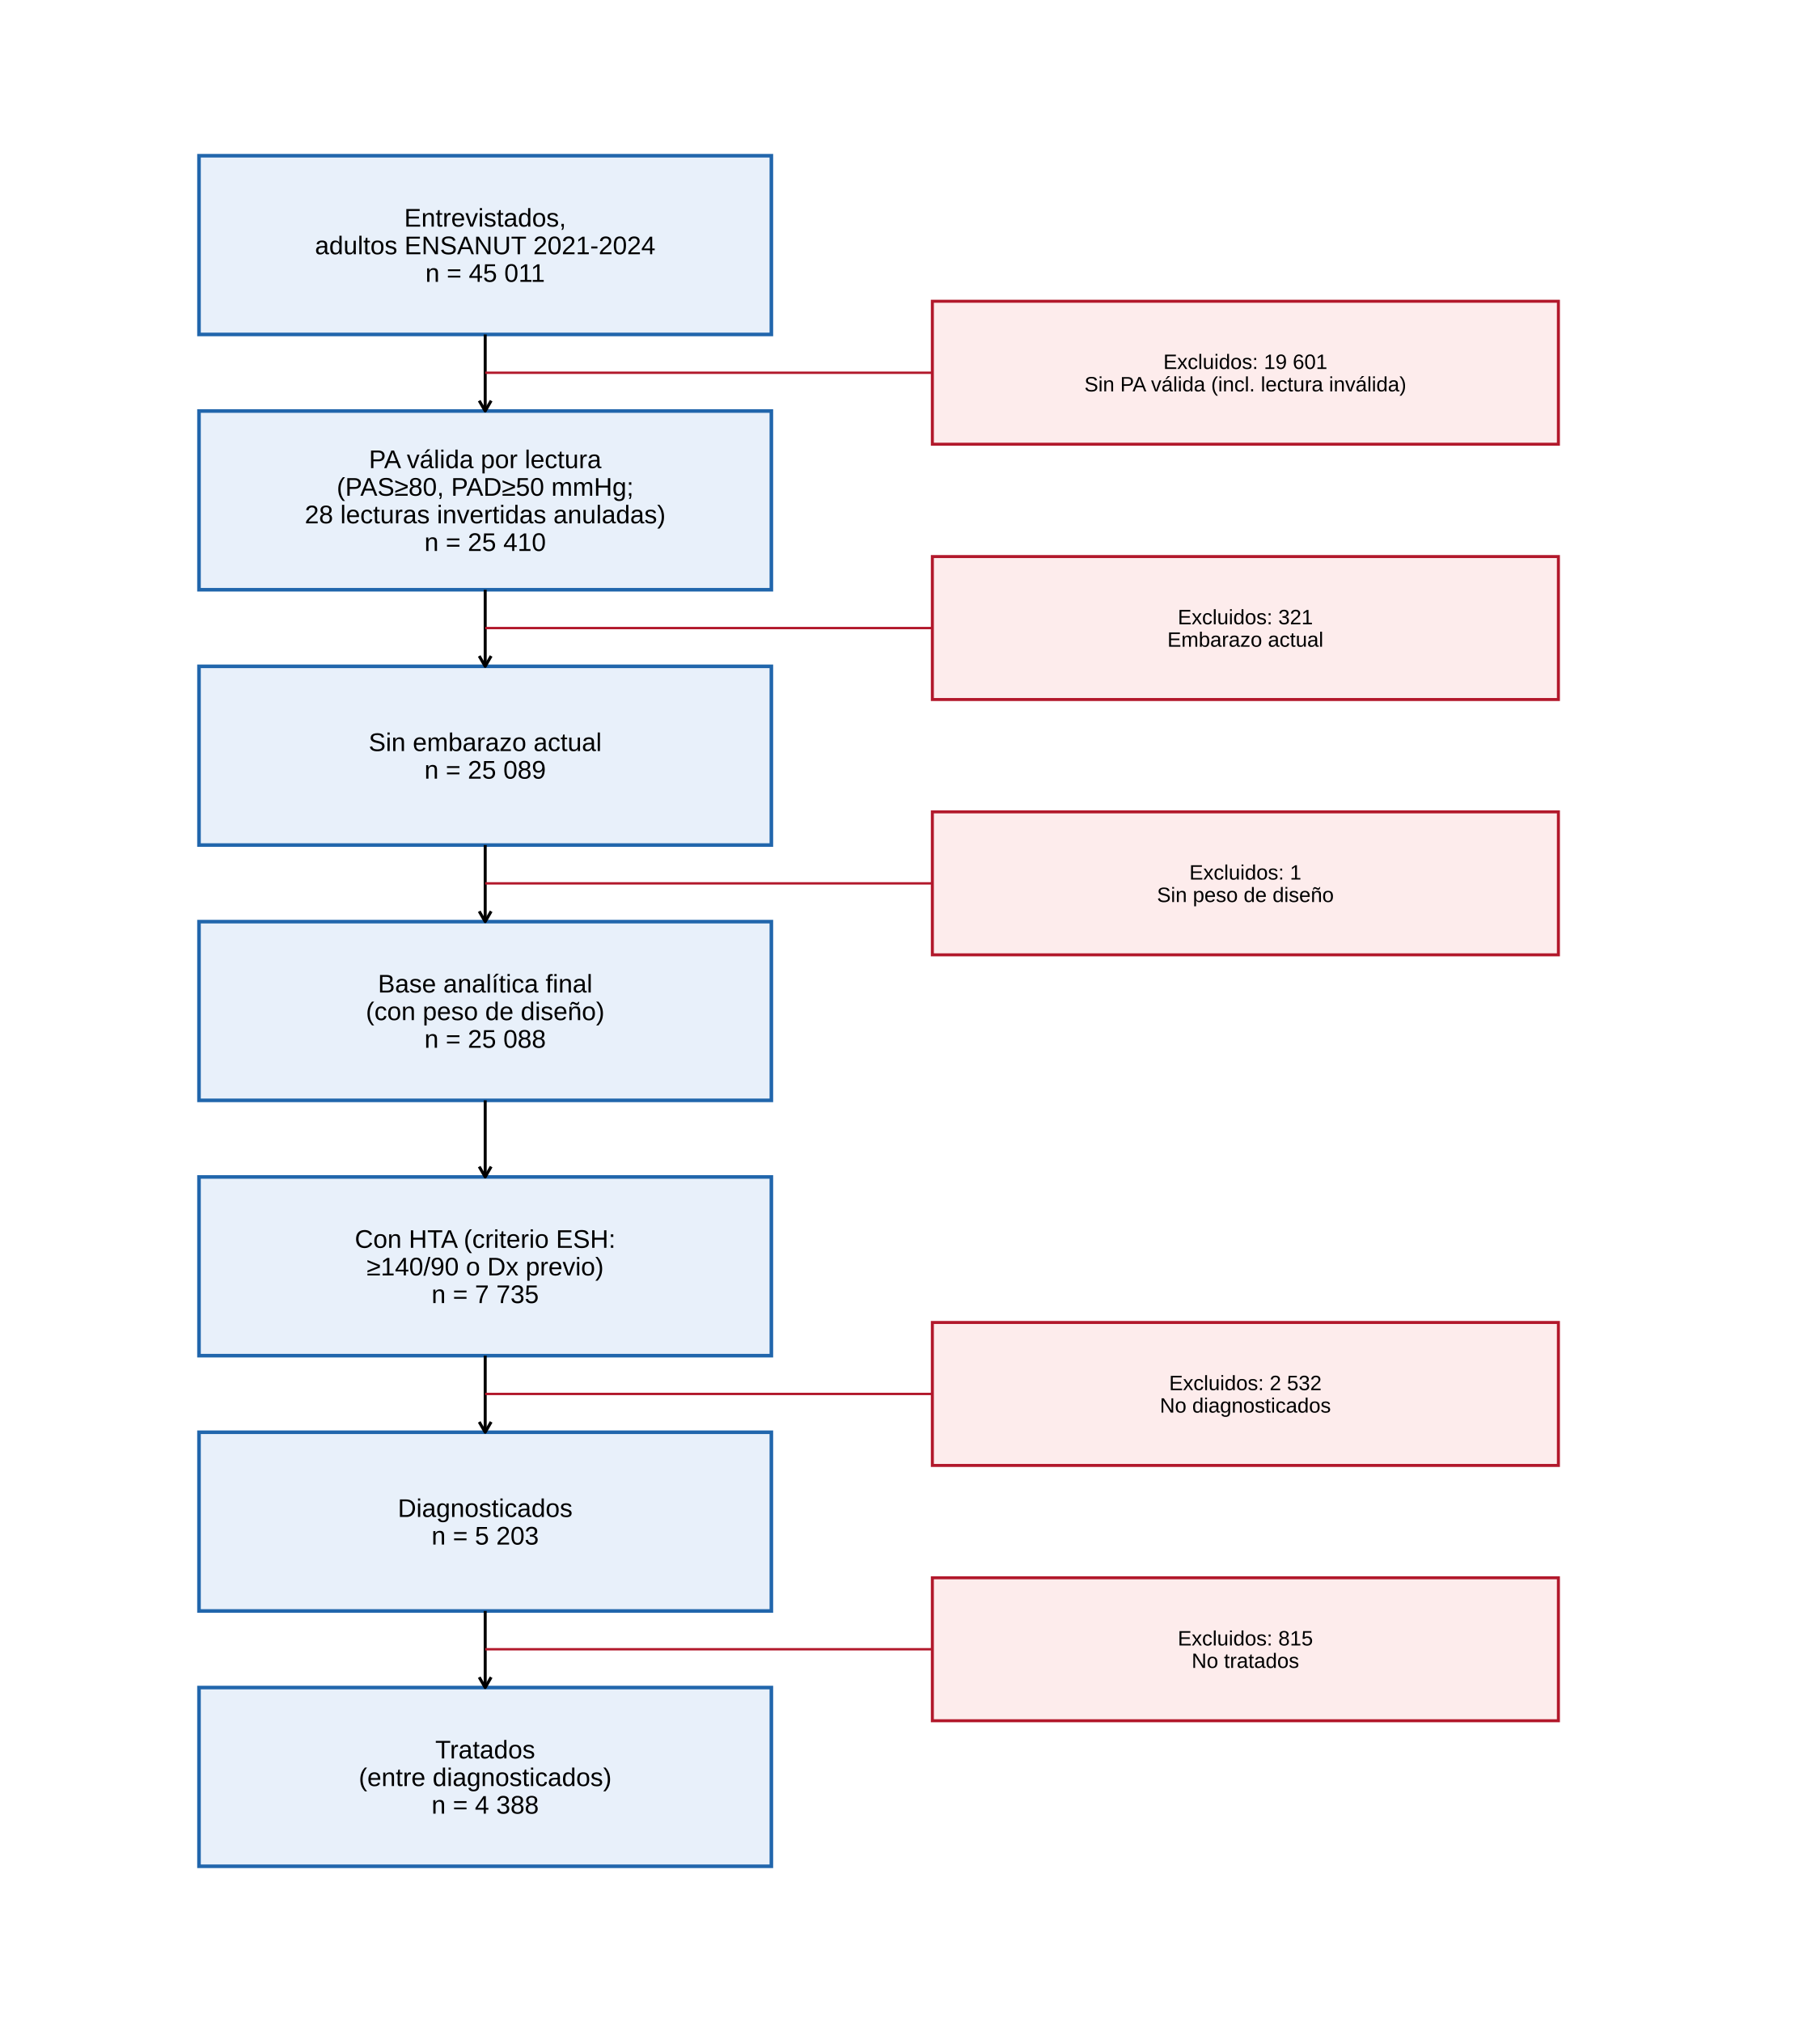
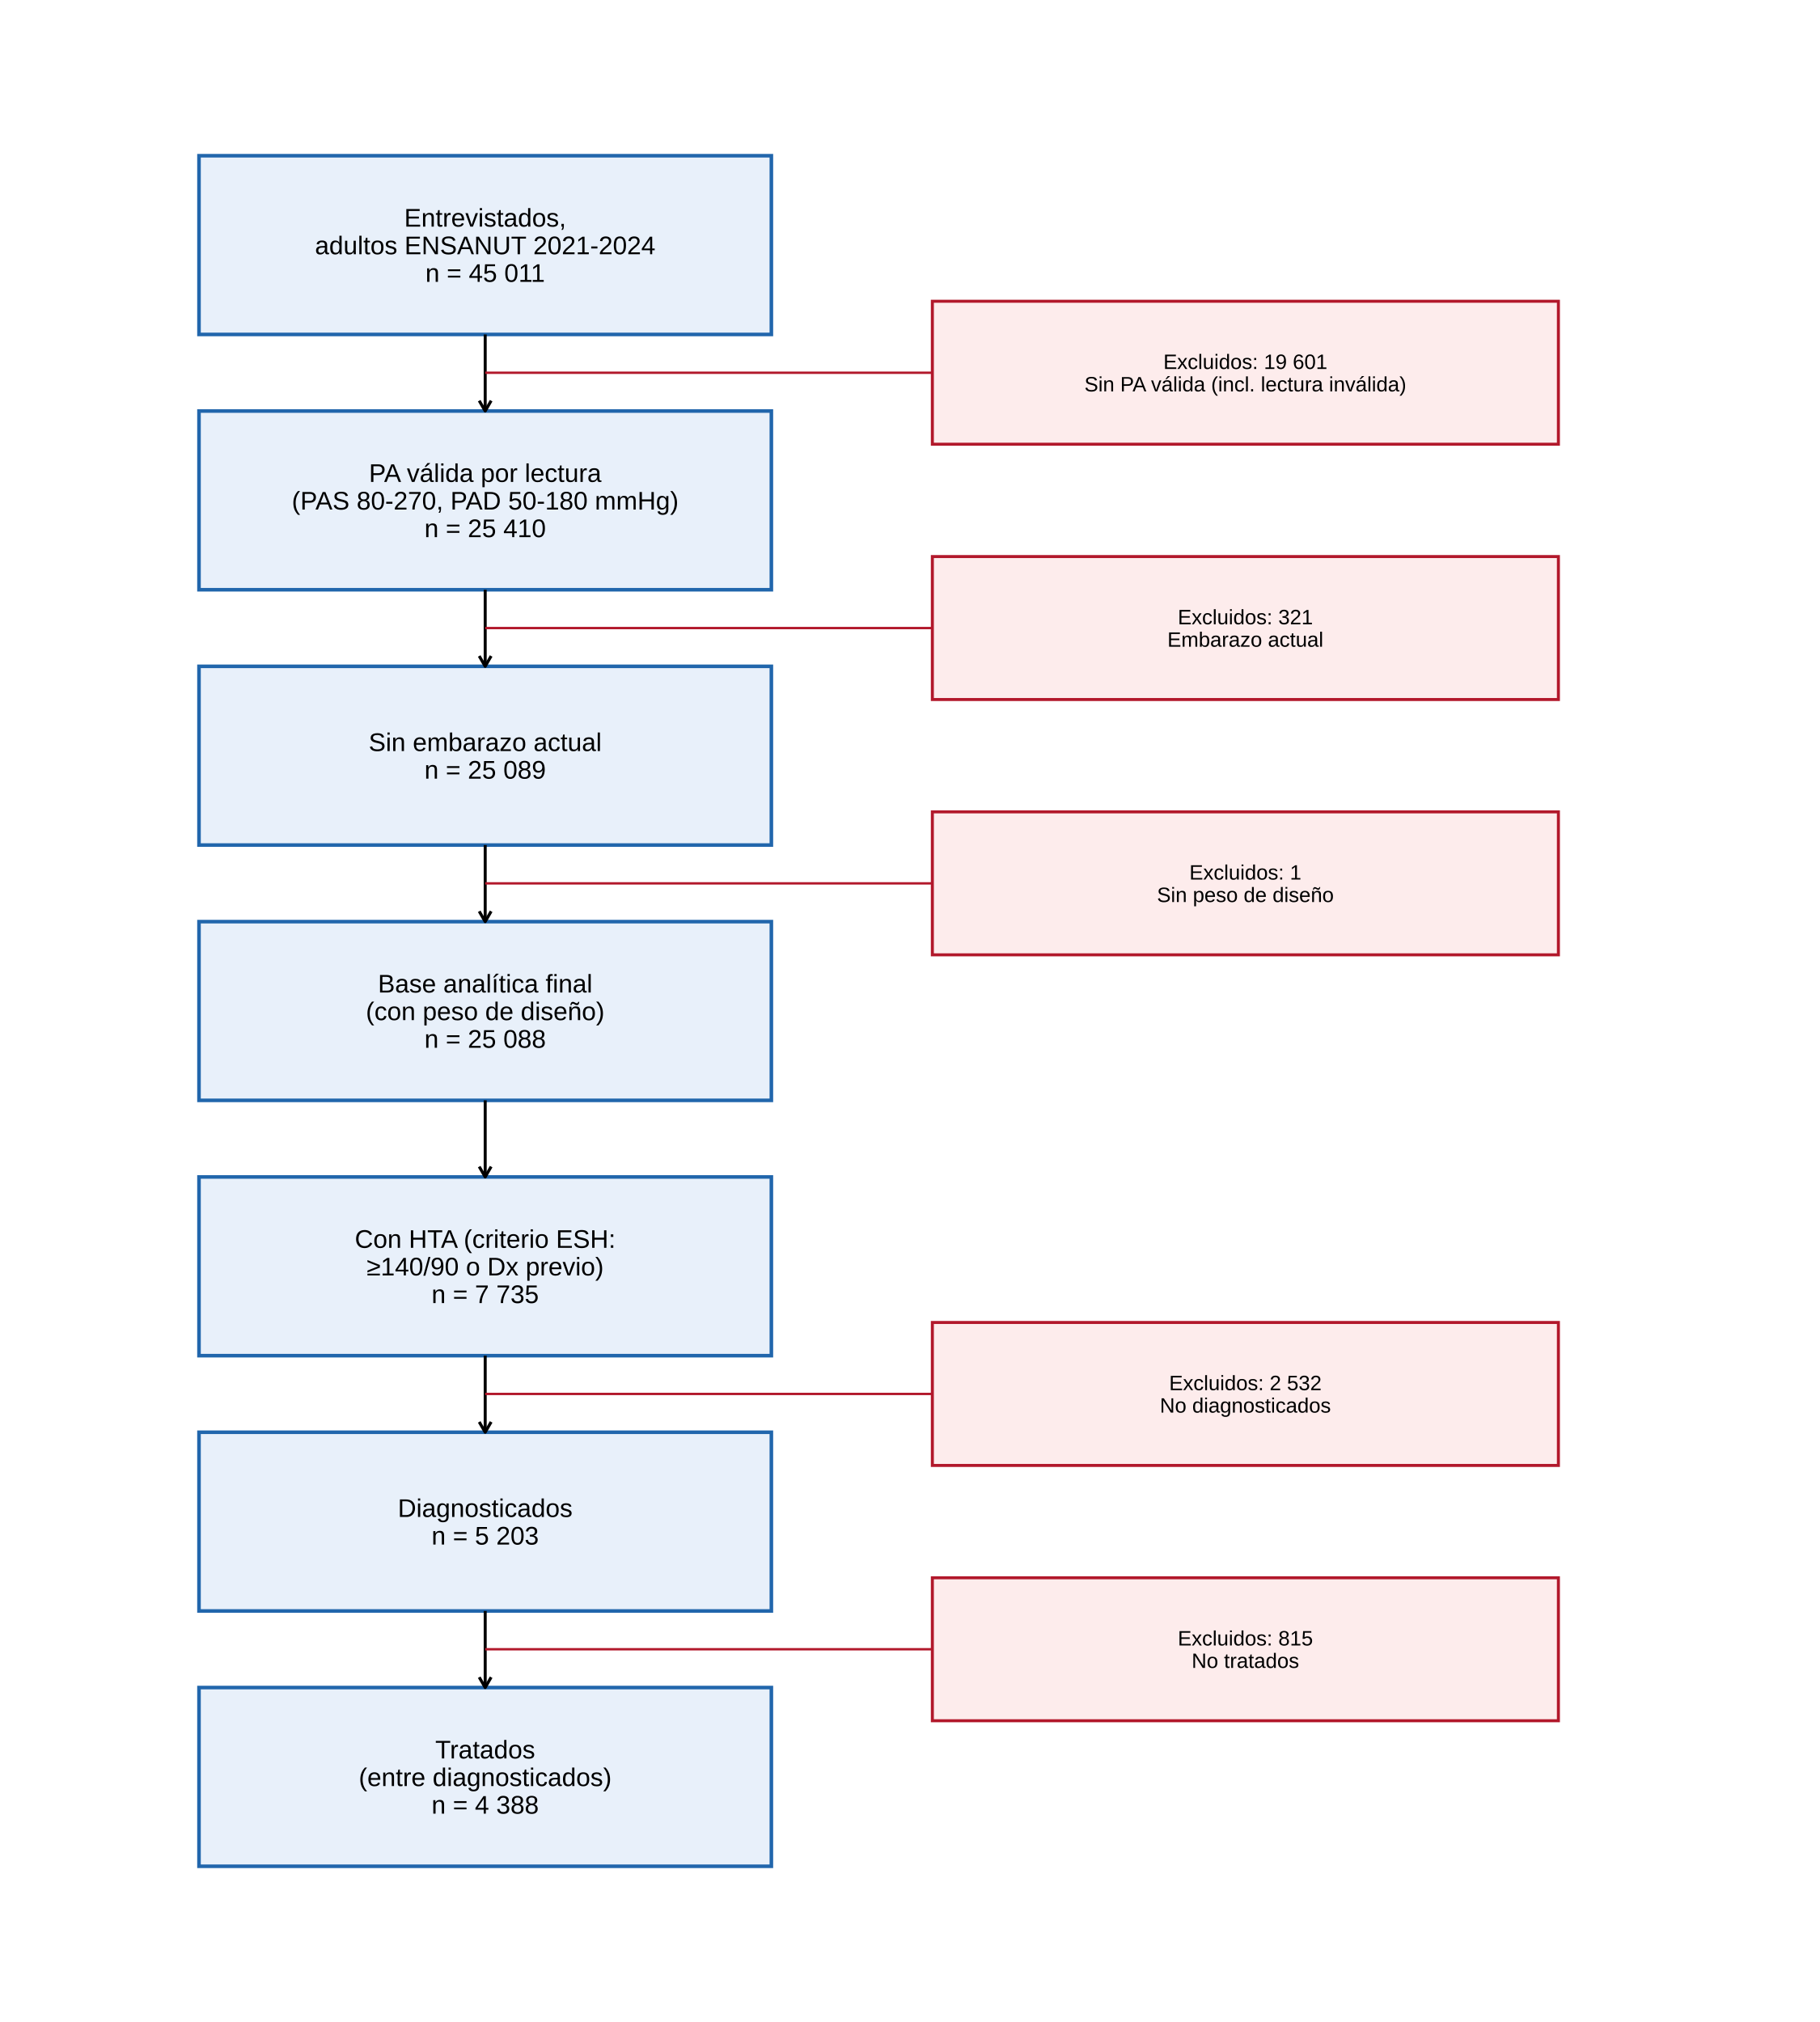
<svg xmlns="http://www.w3.org/2000/svg" width="648.00pt" height="720.00pt" viewBox="0 0 648.00 720.00">
  <g class="svglite">
    <defs>
      <style type="text/css">
    .svglite line, .svglite polyline, .svglite polygon, .svglite path, .svglite rect, .svglite circle {
      fill: none;
      stroke: #000000;
      stroke-linecap: round;
      stroke-linejoin: round;
      stroke-miterlimit: 10.00;
    }
    .svglite text {
      white-space: pre;
    }
    .svglite g.glyphgroup path {
      fill: inherit;
      stroke: none;
    }
  </style>
    </defs>
    <rect width="100%" height="100%" style="stroke: none; fill: #FFFFFF;" />
    <defs>
      <clipPath id="cpMC4wMHw2NDguMDB8MC4wMHw3MjAuMDA=">
        <rect x="0.00" y="0.00" width="648.00" height="720.00" />
      </clipPath>
    </defs>
    <g clip-path="url(#cpMC4wMHw2NDguMDB8MC4wMHw3MjAuMDA=)">
      <rect x="0.00" y="0.00" width="648.00" height="720.00" style="stroke-width: 0.00; stroke: none;" />
      <rect x="70.85" y="55.45" width="203.79" height="63.64" style="stroke-width: 1.28; stroke: #2166AC; stroke-linecap: butt; stroke-linejoin: miter; fill: #E8F0FA;" />
      <rect x="70.85" y="146.36" width="203.79" height="63.64" style="stroke-width: 1.28; stroke: #2166AC; stroke-linecap: butt; stroke-linejoin: miter; fill: #E8F0FA;" />
      <rect x="70.85" y="237.27" width="203.79" height="63.64" style="stroke-width: 1.28; stroke: #2166AC; stroke-linecap: butt; stroke-linejoin: miter; fill: #E8F0FA;" />
      <rect x="70.85" y="328.18" width="203.79" height="63.64" style="stroke-width: 1.28; stroke: #2166AC; stroke-linecap: butt; stroke-linejoin: miter; fill: #E8F0FA;" />
      <rect x="70.85" y="419.09" width="203.79" height="63.64" style="stroke-width: 1.28; stroke: #2166AC; stroke-linecap: butt; stroke-linejoin: miter; fill: #E8F0FA;" />
      <rect x="70.85" y="510.00" width="203.79" height="63.64" style="stroke-width: 1.28; stroke: #2166AC; stroke-linecap: butt; stroke-linejoin: miter; fill: #E8F0FA;" />
      <rect x="70.85" y="600.91" width="203.79" height="63.64" style="stroke-width: 1.28; stroke: #2166AC; stroke-linecap: butt; stroke-linejoin: miter; fill: #E8F0FA;" />
      <text x="172.75" y="80.69" text-anchor="middle" style="font-size: 9.10px; font-family: &quot;Arial&quot;;" textLength="57.66px" lengthAdjust="spacingAndGlyphs">Entrevistados,</text>
      <text x="172.75" y="90.53" text-anchor="middle" style="font-size: 9.10px; font-family: &quot;Arial&quot;;" textLength="121.20px" lengthAdjust="spacingAndGlyphs">adultos ENSANUT 2021-2024</text>
      <text x="172.75" y="100.36" text-anchor="middle" style="font-size: 9.10px; font-family: &quot;Arial&quot;;" textLength="42.61px" lengthAdjust="spacingAndGlyphs">n = 45 011</text>
-       <text x="172.75" y="166.69" text-anchor="middle" style="font-size: 9.10px; font-family: &quot;Arial&quot;;" textLength="82.78px" lengthAdjust="spacingAndGlyphs">PA válida por lectura</text>
-       <text x="172.75" y="176.52" text-anchor="middle" style="font-size: 9.10px; font-family: &quot;Arial&quot;;" textLength="105.69px" lengthAdjust="spacingAndGlyphs">(PAS≥80, PAD≥50 mmHg;</text>
-       <text x="172.75" y="186.35" text-anchor="middle" style="font-size: 9.10px; font-family: &quot;Arial&quot;;" textLength="128.48px" lengthAdjust="spacingAndGlyphs">28 lecturas invertidas anuladas)</text>
-       <text x="172.75" y="196.19" text-anchor="middle" style="font-size: 9.10px; font-family: &quot;Arial&quot;;" textLength="43.28px" lengthAdjust="spacingAndGlyphs">n = 25 410</text>
+       <text x="172.75" y="171.60" text-anchor="middle" style="font-size: 9.10px; font-family: &quot;Arial&quot;;" textLength="82.78px" lengthAdjust="spacingAndGlyphs">PA válida por lectura</text>
+       <text x="172.75" y="181.44" text-anchor="middle" style="font-size: 9.10px; font-family: &quot;Arial&quot;;" textLength="137.72px" lengthAdjust="spacingAndGlyphs">(PAS 80-270, PAD 50-180 mmHg)</text>
+       <text x="172.75" y="191.27" text-anchor="middle" style="font-size: 9.10px; font-family: &quot;Arial&quot;;" textLength="43.28px" lengthAdjust="spacingAndGlyphs">n = 25 410</text>
      <text x="172.75" y="267.43" text-anchor="middle" style="font-size: 9.10px; font-family: &quot;Arial&quot;;" textLength="82.95px" lengthAdjust="spacingAndGlyphs">Sin embarazo actual</text>
      <text x="172.75" y="277.26" text-anchor="middle" style="font-size: 9.10px; font-family: &quot;Arial&quot;;" textLength="43.28px" lengthAdjust="spacingAndGlyphs">n = 25 089</text>
      <text x="172.75" y="353.42" text-anchor="middle" style="font-size: 9.10px; font-family: &quot;Arial&quot;;" textLength="76.38px" lengthAdjust="spacingAndGlyphs">Base analítica final</text>
      <text x="172.75" y="363.25" text-anchor="middle" style="font-size: 9.10px; font-family: &quot;Arial&quot;;" textLength="85.00px" lengthAdjust="spacingAndGlyphs">(con peso de diseño)</text>
      <text x="172.75" y="373.09" text-anchor="middle" style="font-size: 9.10px; font-family: &quot;Arial&quot;;" textLength="43.28px" lengthAdjust="spacingAndGlyphs">n = 25 088</text>
      <text x="172.75" y="444.33" text-anchor="middle" style="font-size: 9.10px; font-family: &quot;Arial&quot;;" textLength="92.84px" lengthAdjust="spacingAndGlyphs">Con HTA (criterio ESH:</text>
      <text x="172.75" y="454.16" text-anchor="middle" style="font-size: 9.10px; font-family: &quot;Arial&quot;;" textLength="84.41px" lengthAdjust="spacingAndGlyphs">≥140/90 o Dx previo)</text>
      <text x="172.75" y="464.00" text-anchor="middle" style="font-size: 9.10px; font-family: &quot;Arial&quot;;" textLength="38.22px" lengthAdjust="spacingAndGlyphs">n = 7 735</text>
      <text x="172.75" y="540.16" text-anchor="middle" style="font-size: 9.10px; font-family: &quot;Arial&quot;;" textLength="62.20px" lengthAdjust="spacingAndGlyphs">Diagnosticados</text>
      <text x="172.75" y="549.99" text-anchor="middle" style="font-size: 9.10px; font-family: &quot;Arial&quot;;" textLength="38.22px" lengthAdjust="spacingAndGlyphs">n = 5 203</text>
      <text x="172.75" y="626.15" text-anchor="middle" style="font-size: 9.10px; font-family: &quot;Arial&quot;;" textLength="35.58px" lengthAdjust="spacingAndGlyphs">Tratados</text>
      <text x="172.75" y="635.98" text-anchor="middle" style="font-size: 9.10px; font-family: &quot;Arial&quot;;" textLength="90.05px" lengthAdjust="spacingAndGlyphs">(entre diagnosticados)</text>
      <text x="172.75" y="645.81" text-anchor="middle" style="font-size: 9.10px; font-family: &quot;Arial&quot;;" textLength="38.22px" lengthAdjust="spacingAndGlyphs">n = 4 388</text>
      <line x1="172.75" y1="119.09" x2="172.75" y2="146.36" style="stroke-width: 1.07; stroke-linecap: butt;" />
      <polyline points="170.62,142.68 172.75,146.36 174.87,142.68 " style="stroke-width: 1.07; stroke-linecap: butt;" />
      <line x1="172.75" y1="210.00" x2="172.75" y2="237.27" style="stroke-width: 1.07; stroke-linecap: butt;" />
      <polyline points="170.62,233.59 172.75,237.27 174.87,233.59 " style="stroke-width: 1.07; stroke-linecap: butt;" />
      <line x1="172.75" y1="300.91" x2="172.75" y2="328.18" style="stroke-width: 1.07; stroke-linecap: butt;" />
      <polyline points="170.62,324.50 172.75,328.18 174.87,324.50 " style="stroke-width: 1.07; stroke-linecap: butt;" />
      <line x1="172.75" y1="391.82" x2="172.75" y2="419.09" style="stroke-width: 1.07; stroke-linecap: butt;" />
      <polyline points="170.62,415.41 172.75,419.09 174.87,415.41 " style="stroke-width: 1.07; stroke-linecap: butt;" />
      <line x1="172.75" y1="482.73" x2="172.75" y2="510.00" style="stroke-width: 1.07; stroke-linecap: butt;" />
      <polyline points="170.62,506.32 172.75,510.00 174.87,506.32 " style="stroke-width: 1.07; stroke-linecap: butt;" />
      <line x1="172.75" y1="573.64" x2="172.75" y2="600.91" style="stroke-width: 1.07; stroke-linecap: butt;" />
      <polyline points="170.62,597.23 172.75,600.91 174.87,597.23 " style="stroke-width: 1.07; stroke-linecap: butt;" />
      <line x1="172.75" y1="132.73" x2="331.96" y2="132.73" style="stroke-width: 0.85; stroke: #B2182B; stroke-linecap: butt;" />
      <line x1="172.75" y1="223.64" x2="331.96" y2="223.64" style="stroke-width: 0.85; stroke: #B2182B; stroke-linecap: butt;" />
      <line x1="172.75" y1="314.55" x2="331.96" y2="314.55" style="stroke-width: 0.85; stroke: #B2182B; stroke-linecap: butt;" />
      <line x1="172.75" y1="496.36" x2="331.96" y2="496.36" style="stroke-width: 0.85; stroke: #B2182B; stroke-linecap: butt;" />
      <line x1="172.75" y1="587.27" x2="331.96" y2="587.27" style="stroke-width: 0.85; stroke: #B2182B; stroke-linecap: butt;" />
      <rect x="331.96" y="107.27" width="222.90" height="50.91" style="stroke-width: 1.07; stroke: #B2182B; stroke-linecap: butt; stroke-linejoin: miter; fill: #FDECEC;" />
      <rect x="331.96" y="198.18" width="222.90" height="50.91" style="stroke-width: 1.07; stroke: #B2182B; stroke-linecap: butt; stroke-linejoin: miter; fill: #FDECEC;" />
      <rect x="331.96" y="289.09" width="222.90" height="50.91" style="stroke-width: 1.07; stroke: #B2182B; stroke-linecap: butt; stroke-linejoin: miter; fill: #FDECEC;" />
      <rect x="331.96" y="470.91" width="222.90" height="50.91" style="stroke-width: 1.07; stroke: #B2182B; stroke-linecap: butt; stroke-linejoin: miter; fill: #FDECEC;" />
      <rect x="331.96" y="561.82" width="222.90" height="50.91" style="stroke-width: 1.07; stroke: #B2182B; stroke-linecap: butt; stroke-linejoin: miter; fill: #FDECEC;" />
      <text x="443.41" y="131.38" text-anchor="middle" style="font-size: 7.40px; font-family: &quot;Arial&quot;;" textLength="58.33px" lengthAdjust="spacingAndGlyphs">Excluidos: 19 601</text>
      <text x="443.41" y="139.37" text-anchor="middle" style="font-size: 7.40px; font-family: &quot;Arial&quot;;" textLength="114.44px" lengthAdjust="spacingAndGlyphs">Sin PA válida (incl. lectura inválida)</text>
      <text x="443.41" y="222.29" text-anchor="middle" style="font-size: 7.40px; font-family: &quot;Arial&quot;;" textLength="48.06px" lengthAdjust="spacingAndGlyphs">Excluidos: 321</text>
      <text x="443.41" y="230.28" text-anchor="middle" style="font-size: 7.40px; font-family: &quot;Arial&quot;;" textLength="55.45px" lengthAdjust="spacingAndGlyphs">Embarazo actual</text>
      <text x="443.41" y="313.20" text-anchor="middle" style="font-size: 7.40px; font-family: &quot;Arial&quot;;" textLength="39.84px" lengthAdjust="spacingAndGlyphs">Excluidos: 1</text>
      <text x="443.41" y="321.19" text-anchor="middle" style="font-size: 7.40px; font-family: &quot;Arial&quot;;" textLength="62.84px" lengthAdjust="spacingAndGlyphs">Sin peso de diseño</text>
      <text x="443.41" y="495.01" text-anchor="middle" style="font-size: 7.40px; font-family: &quot;Arial&quot;;" textLength="54.22px" lengthAdjust="spacingAndGlyphs">Excluidos: 2 532</text>
      <text x="443.41" y="503.00" text-anchor="middle" style="font-size: 7.40px; font-family: &quot;Arial&quot;;" textLength="60.81px" lengthAdjust="spacingAndGlyphs">No diagnosticados</text>
      <text x="443.41" y="585.92" text-anchor="middle" style="font-size: 7.40px; font-family: &quot;Arial&quot;;" textLength="48.06px" lengthAdjust="spacingAndGlyphs">Excluidos: 815</text>
      <text x="443.41" y="593.91" text-anchor="middle" style="font-size: 7.40px; font-family: &quot;Arial&quot;;" textLength="38.20px" lengthAdjust="spacingAndGlyphs">No tratados</text>
    </g>
  </g>
</svg>
